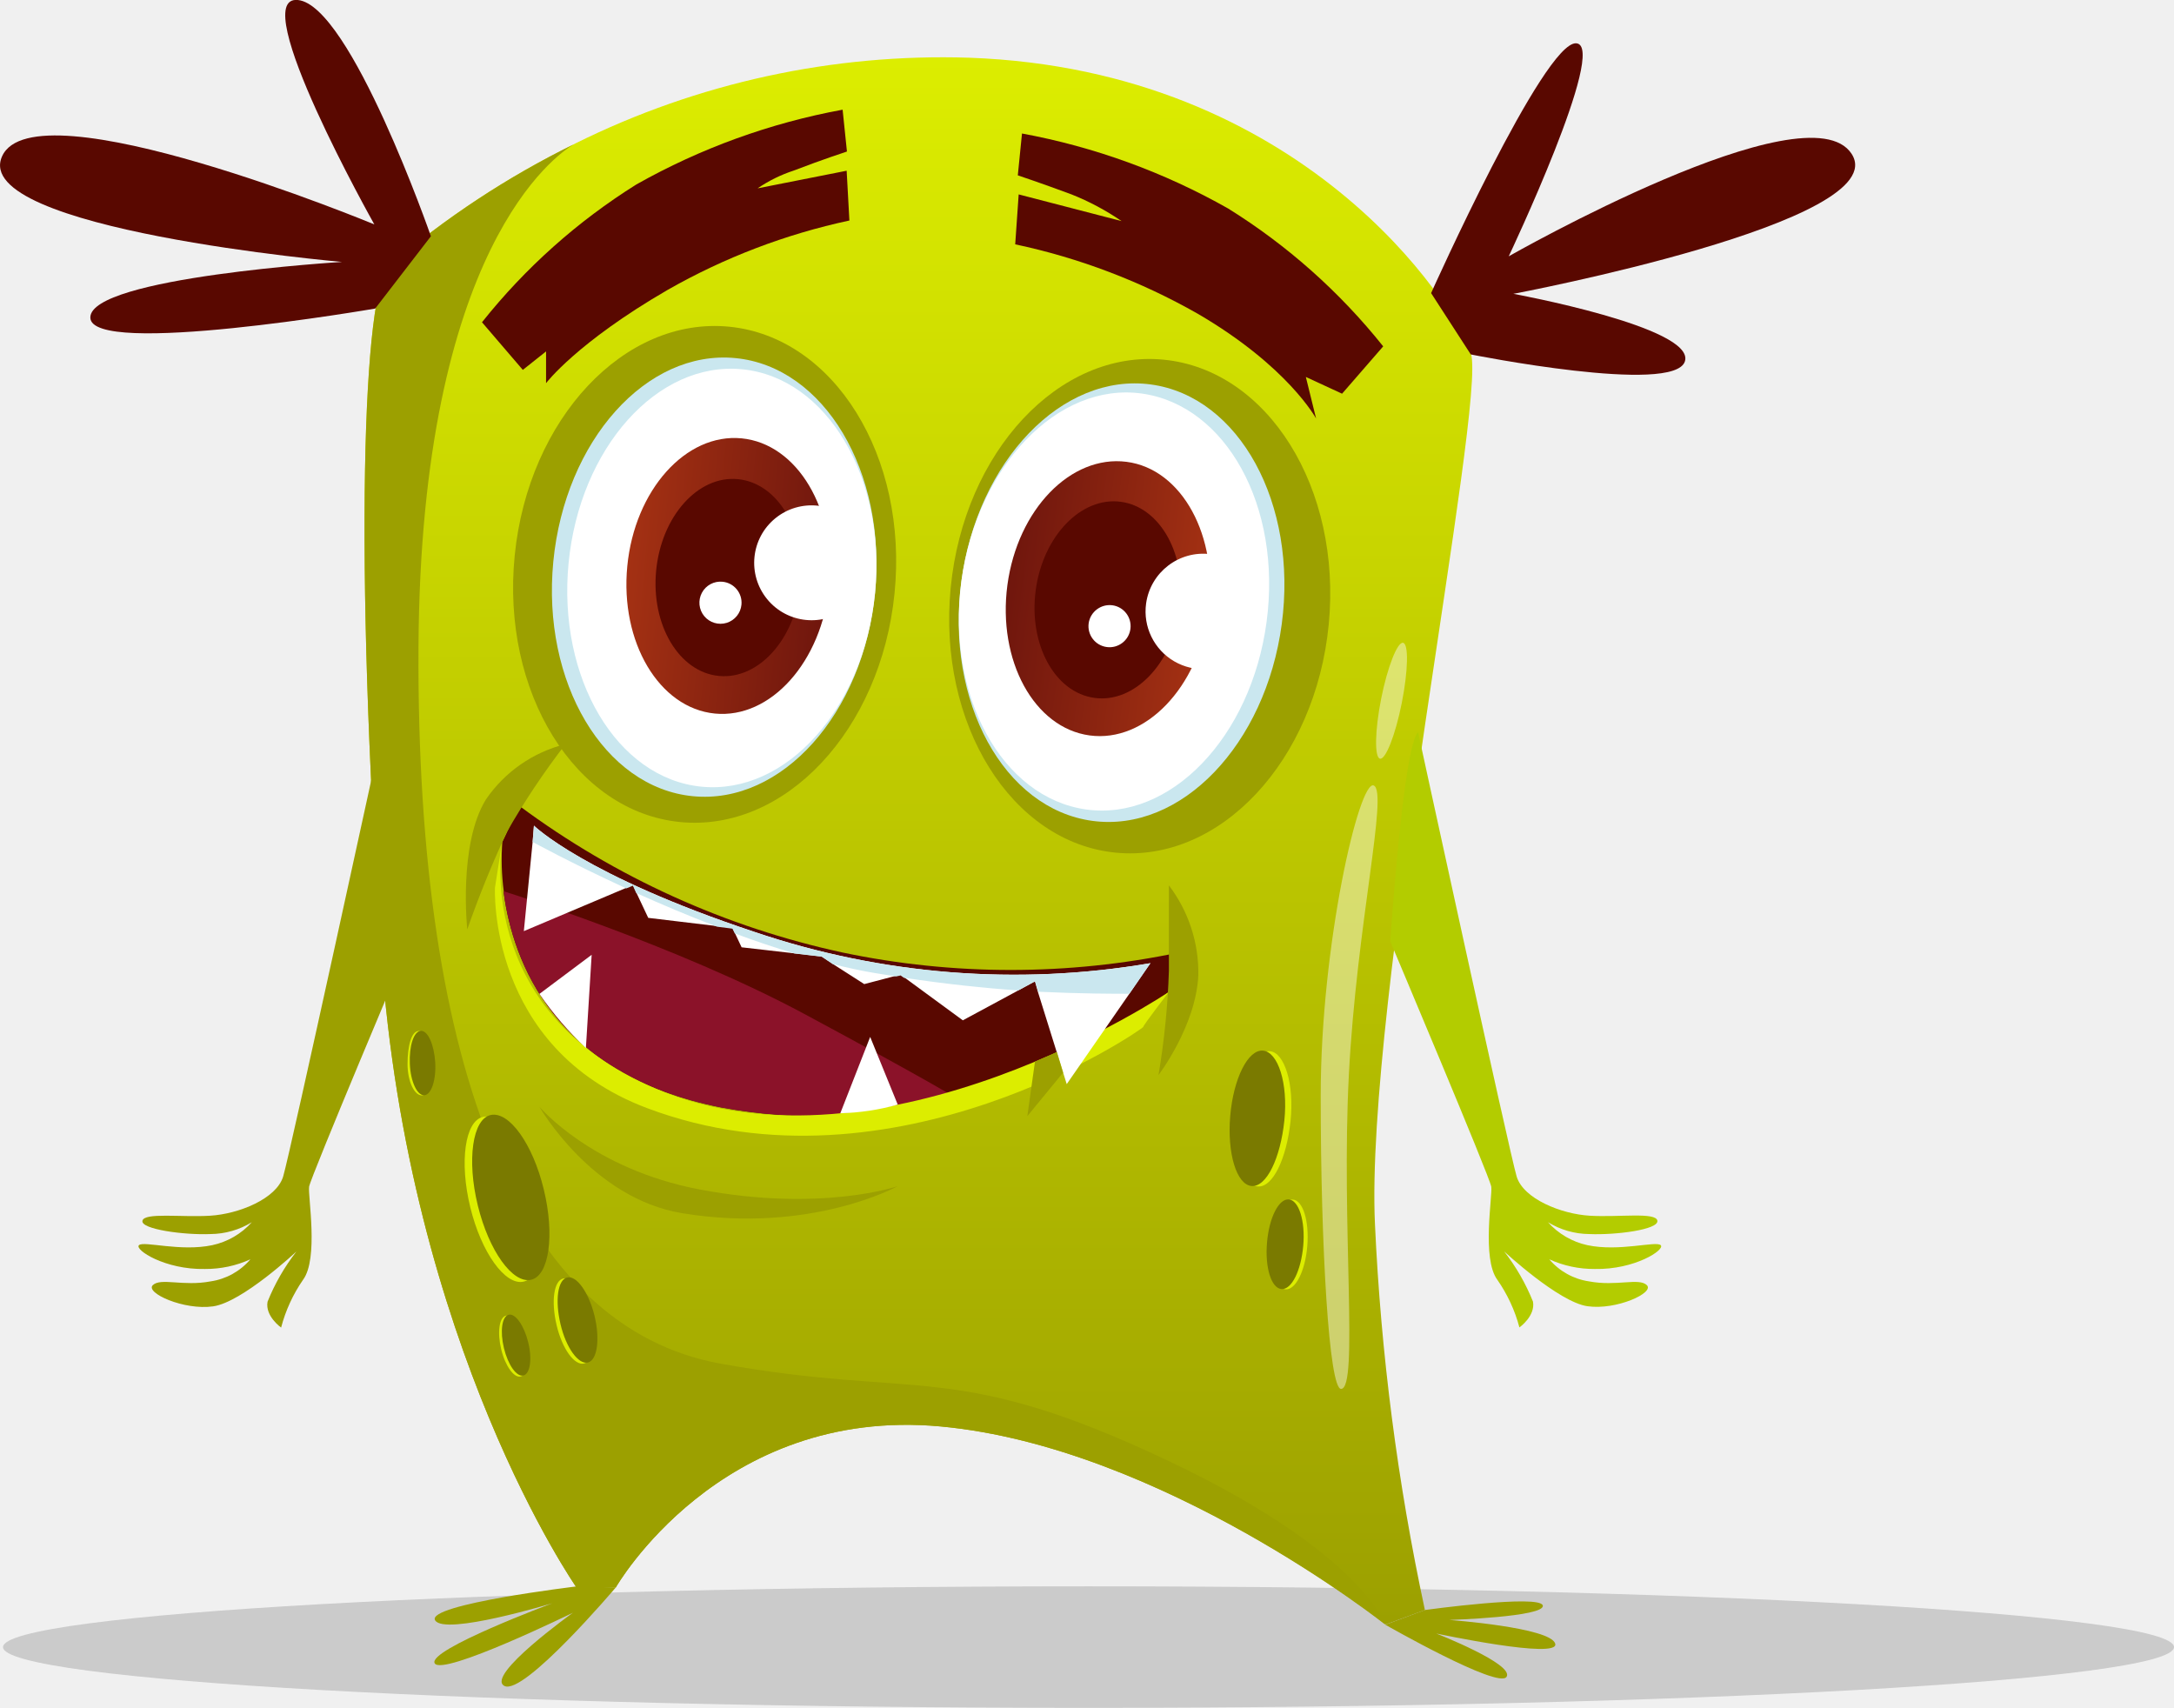
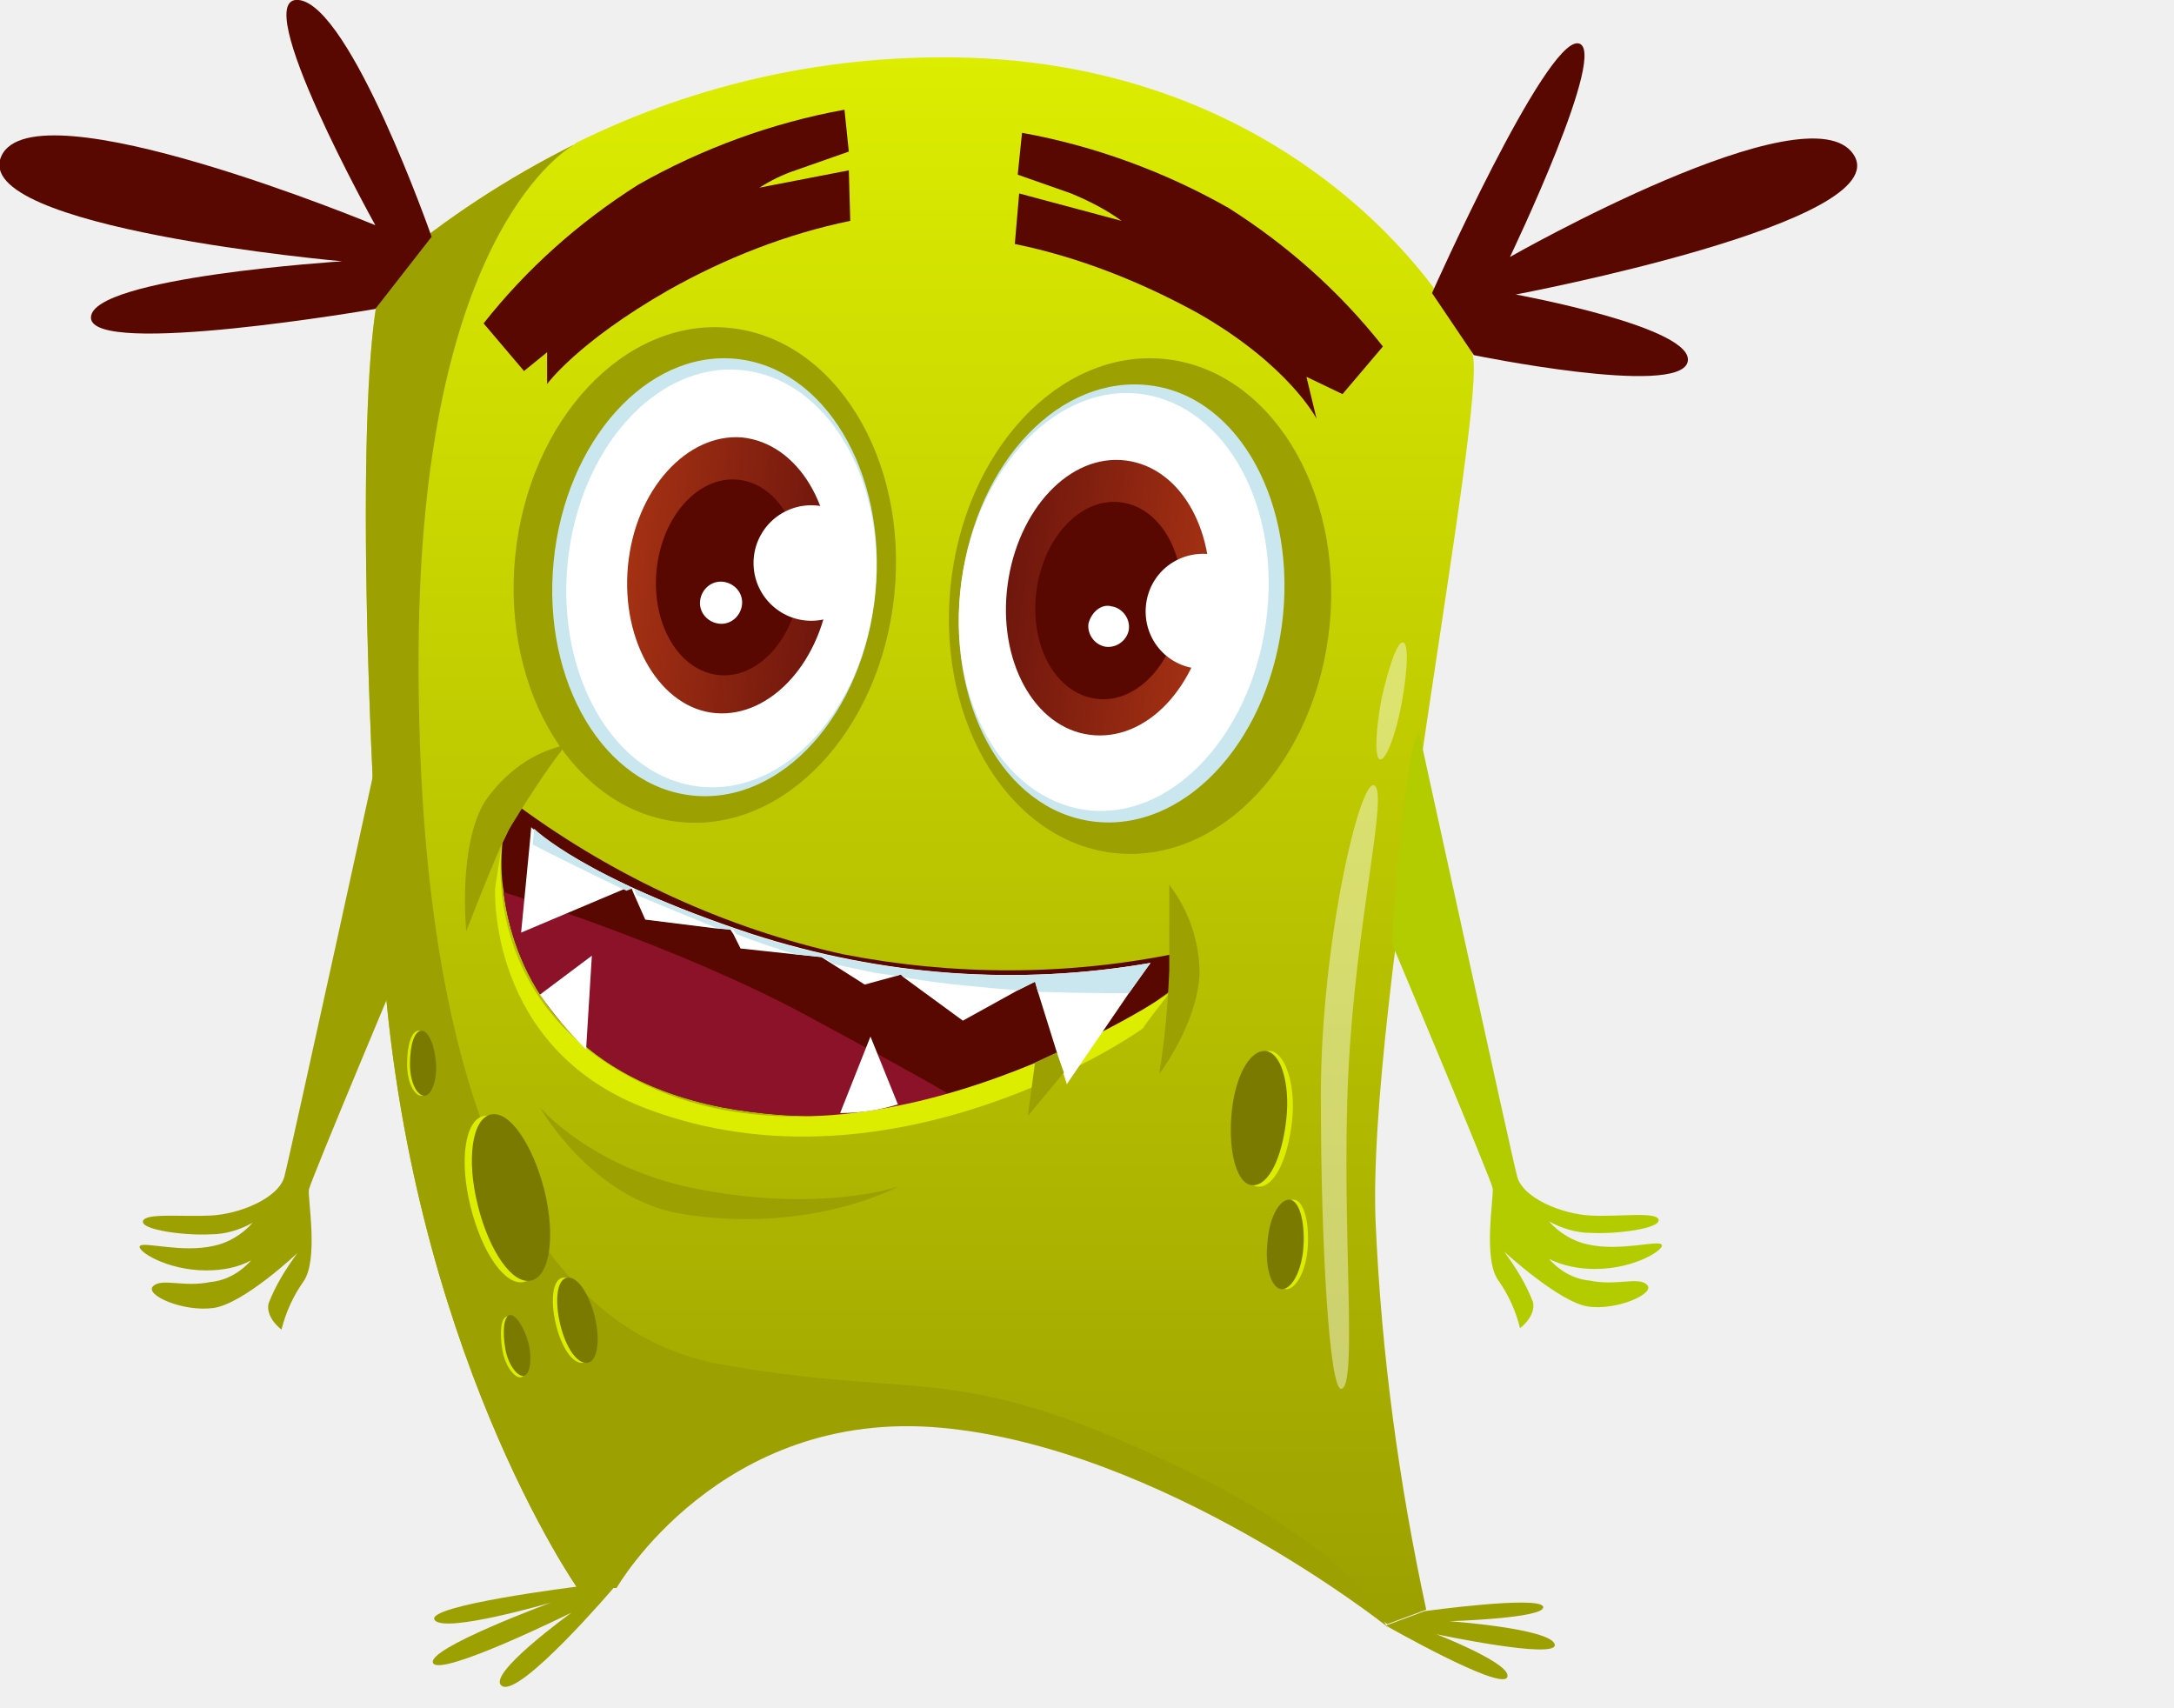
- <svg xmlns="http://www.w3.org/2000/svg" xmlns:xlink="http://www.w3.org/1999/xlink" viewBox="0 0 150.65 118.34">
-   <defs>
-     <style>.cls-1{fill:#9b9b9b;opacity:0.44;}.cls-2{fill:url(#åçûìßííûé_ãðàäèåíò_17);}.cls-3{fill:#590800;}.cls-4{fill:#9ca000;}.cls-5{fill:#cae7ef;}.cls-12,.cls-6{fill:#fff;}.cls-7{fill:url(#åçûìßííûé_ãðàäèåíò_3);}.cls-8{fill:url(#åçûìßííûé_ãðàäèåíò_3-2);}.cls-9{fill:#8b1229;}.cls-10{fill:#dced00;}.cls-11{fill:#b3cc00;}.cls-12{opacity:0.43;}.cls-13{fill:#7a7a00;}</style>
-     <linearGradient id="åçûìßííûé_ãðàäèåíò_17" x1="63.64" y1="3.98" x2="63.64" y2="112.58" gradientUnits="userSpaceOnUse">
-       <stop offset="0" stop-color="#dced00" />
-       <stop offset="1" stop-color="#9ca000" />
-     </linearGradient>
-     <linearGradient id="åçûìßííûé_ãðàäèåíò_3" x1="2.94" y1="27.22" x2="17.01" y2="27.22" gradientTransform="matrix(0, 1, -1, 0, 77.68, 29.94)" gradientUnits="userSpaceOnUse">
-       <stop offset="0" stop-color="#a43113" />
-       <stop offset="1" stop-color="#6f160d" />
-     </linearGradient>
-     <linearGradient id="åçûìßííûé_ãðàäèåíò_3-2" x1="-169.04" y1="23.21" x2="-154.97" y2="23.21" gradientTransform="matrix(-0.99, -0.13, -0.13, 0.99, -80.69, -3.07)" xlink:href="#åçûìßííûé_ãðàäèåíò_3" />
-   </defs>
-   <g id="Layer_2" data-name="Layer 2">
+ <svg xmlns="http://www.w3.org/2000/svg" version="1.1" id="Layer_1" x="0px" y="0px" viewBox="0 0 150.6 118.3" style="enable-background:new 0 0 150.6 118.3;" xml:space="preserve">
+   <style type="text/css">
+ 	.st0{display:none;opacity:0.44;fill:#9B9B9B;enable-background:new    ;}
+ 	.st1{fill:url(#SVGID_1_);}
+ 	.st2{fill:#590800;}
+ 	.st3{fill:#9CA000;}
+ 	.st4{fill:#CAE7EF;}
+ 	.st5{fill:#FFFFFF;}
+ 	.st6{fill:url(#SVGID_2_);}
+ 	.st7{fill:url(#SVGID_3_);}
+ 	.st8{fill:#8B1229;}
+ 	.st9{fill:#DCED00;}
+ 	.st10{fill:#B3CC00;}
+ 	.st11{opacity:0.43;fill:#FFFFFF;enable-background:new    ;}
+ 	.st12{fill:#7A7A00;}
+ </style>
+   <g id="Layer_2_1_">
    <g id="monsters">
-       <path class="cls-1" d="M150.65,114.13c0,2.32-33.67,4.21-75.22,4.21S.21,116.45.21,114.13s33.68-4.21,75.22-4.21S150.65,111.81,150.65,114.13Z" />
-       <path class="cls-2" d="M95.28,84.83a162.68,162.68,0,0,0,3.46,26.73l-2.71,1S80.48,100.25,65.17,98.84,42.67,110,42.67,110l-2.72,0S28.29,93.31,26.41,66s-1.29-46.06.59-47.6A61.06,61.06,0,0,1,39.76,10l.13-.07A57.2,57.2,0,0,1,67.17,4c23.09.83,33.69,17.08,34.76,20.5S94.57,69.75,95.28,84.83Z" />
-       <path class="cls-3" d="M81.7,66,81,68.73A45,45,0,0,1,66.11,76h0A35.3,35.3,0,0,1,50,76.74C38.37,74.47,35.54,66.56,34.91,61.89a1.16,1.16,0,0,1,0-.13,16.55,16.55,0,0,1-.1-3.43L36,55.85A58.28,58.28,0,0,0,58.38,66,56.75,56.75,0,0,0,81.7,66Z" />
-       <path class="cls-3" d="M99.17,20.31S107,2.83,109.23,3s-4.68,14.76-4.68,14.76,20.7-11.81,23.76-7.1-23.44,9.7-23.44,9.7,12.6,2.31,11.89,4.67-14.84-.47-14.84-.47Z" />
-       <path class="cls-3" d="M70.35,16.93A44.1,44.1,0,0,1,83,21.74C89.26,25.39,91.2,29,91.2,29l-.71-2.88L93,27.28,95.85,24a42.4,42.4,0,0,0-10.74-9.55A45.86,45.86,0,0,0,70.82,9.25l-.29,2.9s1.65.55,3.72,1.32a17.63,17.63,0,0,1,3.47,1.85l-7.13-1.85Z" />
-       <path class="cls-3" d="M58.86,15.28a44.1,44.1,0,0,0-12.6,4.81c-6.3,3.65-8.42,6.46-8.42,6.46l0-2.2-1.61,1.28-2.83-3.3A42.4,42.4,0,0,1,44.1,12.78,46,46,0,0,1,58.39,7.6l.3,2.9S57,11.05,55,11.82a9.93,9.93,0,0,0-2.5,1.23l6.17-1.22Z" />
-       <ellipse class="cls-4" cx="78.97" cy="41.99" rx="17.16" ry="13.16" transform="translate(29.56 116.55) rotate(-84.46)" />
-       <ellipse class="cls-4" cx="48.48" cy="39.89" rx="17.16" ry="13.16" transform="matrix(0.1, -1, 1, 0.1, 4.09, 84.29)" />
-       <ellipse class="cls-5" cx="49.48" cy="39.99" rx="15.25" ry="11.2" transform="translate(4.91 85.38) rotate(-84.46)" />
-       <ellipse class="cls-6" cx="50.01" cy="40.04" rx="14.53" ry="10.67" transform="translate(5.34 85.96) rotate(-84.46)" />
-       <ellipse class="cls-7" cx="50.47" cy="39.91" rx="9.58" ry="7.03" transform="translate(5.87 86.29) rotate(-84.46)" />
-       <ellipse class="cls-3" cx="50.47" cy="40.02" rx="6.85" ry="5.03" transform="translate(5.77 86.39) rotate(-84.46)" />
-       <circle class="cls-6" cx="56.24" cy="39" r="3.98" transform="translate(-11.99 44.32) rotate(-39.2)" />
-       <path class="cls-6" d="M51.38,41.9a1.46,1.46,0,1,1-1.31-1.59A1.46,1.46,0,0,1,51.38,41.9Z" />
-       <path class="cls-5" d="M66.62,40.27c-1.12,8.35,2.94,15.78,9.08,16.61s12-5.28,13.12-13.63-2.94-15.78-9.07-16.61S67.74,31.92,66.62,40.27Z" />
-       <path class="cls-6" d="M66.62,40.27c-1.06,7.95,2.81,15,8.64,15.82s11.44-5,12.51-13-2.81-15-8.64-15.82S67.69,32.32,66.62,40.27Z" />
-       <path class="cls-8" d="M69.81,40.53c-.7,5.24,1.85,9.91,5.7,10.43s7.54-3.32,8.24-8.56S81.91,32.49,78.06,32,70.52,35.29,69.81,40.53Z" />
-       <path class="cls-3" d="M71.77,40.9c-.5,3.75,1.32,7.09,4.08,7.46s5.39-2.37,5.9-6.13-1.33-7.09-4.08-7.46S72.27,37.15,71.77,40.9Z" />
-       <path class="cls-6" d="M79.42,41.82a4,4,0,1,0,4.47-3.42A4,4,0,0,0,79.42,41.82Z" />
-       <path class="cls-6" d="M75.44,43.19a1.46,1.46,0,1,0,1.64-1.25A1.47,1.47,0,0,0,75.44,43.19Z" />
-       <path class="cls-9" d="M66.11,76h0A35.3,35.3,0,0,1,50,76.74C38.37,74.47,35.54,66.56,34.91,61.89a1.16,1.16,0,0,1,0-.13s12,3.75,20.85,8.51S66.11,76,66.11,76Z" />
-       <path class="cls-10" d="M34.8,58.33l-.5,3.17s-.56,11.09,10.53,15.28c17.16,6.47,34.39-5.5,34.39-5.62S81,68.73,81,68.73,61.2,82.08,45.45,75.44C32.65,70,34.8,58.33,34.8,58.33Z" />
-       <path class="cls-4" d="M96,112.58S80.48,100.25,65.17,98.84,42.67,110,42.67,110l-2.72,0S28.29,93.31,26.41,66s-1.29-46.06.59-47.6A61.06,61.06,0,0,1,39.76,10C38.58,10.7,29.15,17.15,29,44.84,28.84,74.38,36.14,92,49.93,94.49s16.15-.32,31.06,6.75C95.69,108.21,96.26,113.6,96,112.58Z" />
-       <path class="cls-3" d="M29.86,16.37S24.29.36,20.64,0s5.3,15.55,5.3,15.55S2.38,5.78.14,10.84,23.7,18.15,23.7,18.15,6.26,19.21,6.26,22,26,21.38,26,21.38Z" />
-       <path class="cls-11" d="M98.27,50.74S104.63,80,105.1,81.53s3.06,2.59,5.07,2.71,4.59-.27,4.68.35-2.92,1-4.72.92a5.55,5.55,0,0,1-2.86-.82A5.13,5.13,0,0,0,110,86.28c2.21.47,4.75-.31,5.08,0s-1.8,1.71-4.57,1.65a7.48,7.48,0,0,1-3.15-.67,4.46,4.46,0,0,0,2.76,1.53c1.91.36,3.45-.27,4,.26S112,90.8,110,90.51s-5.77-3.8-5.77-3.8a14.39,14.39,0,0,1,2,3.48c.18,1-.94,1.79-.94,1.79a10.47,10.47,0,0,0-1.53-3.3c-1.09-1.47-.33-5.8-.42-6.45s-7-17-7-17S97.25,51.6,98.27,50.74Z" />
-       <path class="cls-4" d="M26.45,50.74S20.09,80,19.62,81.53s-3.06,2.59-5.07,2.71S10,84,9.87,84.59s2.92,1,4.72.92a5.55,5.55,0,0,0,2.86-.82,5.13,5.13,0,0,1-2.74,1.59c-2.21.47-4.75-.31-5.08,0s1.8,1.71,4.57,1.65a7.48,7.48,0,0,0,3.15-.67,4.46,4.46,0,0,1-2.76,1.53c-1.91.36-3.45-.27-4,.26s2.15,1.76,4.18,1.47,5.77-3.8,5.77-3.8a14.39,14.39,0,0,0-2,3.48c-.18,1,.94,1.79.94,1.79A10.47,10.47,0,0,1,21,88.68c1.09-1.47.33-5.8.42-6.45s7-17,7-17S27.47,51.6,26.45,50.74Z" />
-       <path class="cls-4" d="M40,109.92s-10.48,1.25-9.85,2.35,8.13-1.18,8.13-1.18-8.66,3.22-8.16,4.16,9.58-3.5,9.58-3.5-6.09,4.36-4.75,5.07S42.67,110,42.67,110Z" />
-       <path class="cls-4" d="M98.74,111.56s8-1.1,8.17-.31-6.48,1-6.48,1,7,.51,7.34,1.64-8.24-.7-8.24-.7,5.42,2.12,4.87,3S96,112.58,96,112.58Z" />
-       <path class="cls-6" d="M79.72,66.74l-1.46,2.12-4.34,6.26-2-6.4L71.72,68l-1.16.63L66.72,70.7l-4.09-3-.22-.16-.31.07-2.21.58L57.72,66.8l-.78-.52-1.88-.22-3.67-.42-.47-1-.16-.33-1.08-.14-4.76-.57-.83-1.76-.23-.51-.46.19-7.1,3,.61-6.19L37,57.21s3.5,3.45,15.27,7.36A56.08,56.08,0,0,0,79.72,66.74Z" />
-       <path class="cls-5" d="M79.72,66.74l-1.46,2.12c-1.07,0-3.28,0-6.31-.14L71.72,68l-1.16.63c-2.3-.16-5-.44-7.93-.88l-.22-.16-.31.07-1.44-.23c-1-.16-1.94-.38-2.94-.62l-.78-.52-1.88-.22c-1.39-.41-2.79-.89-4.14-1.39l-.16-.33-1.08-.14c-2-.76-3.9-1.57-5.59-2.33l-.23-.51-.46.19c-3.85-1.77-6.49-3.22-6.49-3.22L37,57.21s3.5,3.45,15.27,7.36A56.08,56.08,0,0,0,79.72,66.74Z" />
-       <path class="cls-6" d="M37.38,68.87,41,66.16l-.4,6.46A23.13,23.13,0,0,1,37.38,68.87Z" />
-       <path class="cls-6" d="M58.23,77.14l2.07-5.29,1.91,4.69A16.33,16.33,0,0,1,58.23,77.14Z" />
-       <polygon class="cls-4" points="71.72 73.56 71.19 77.34 73.67 74.32 73.24 72.9 71.72 73.56" />
-       <path class="cls-12" d="M95.2,54.43c-1-.47-3.68,11-3.68,21.51s.58,20.3,1.41,20.3c1.24,0,0-11.32.54-21.75S96.21,54.9,95.2,54.43Z" />
-       <path class="cls-12" d="M95.71,48.41c-.44,2.22-.47,4.08-.08,4.16s1.07-1.65,1.51-3.87.48-4.08.09-4.16S96.15,46.2,95.71,48.41Z" />
-       <path class="cls-10" d="M37.16,82.54c.77,3.15.37,6-.89,6.27s-2.91-2-3.68-5.15-.37-6,.89-6.27S36.39,79.39,37.16,82.54Z" />
-       <path class="cls-13" d="M37.68,82.41c.77,3.15.38,6-.89,6.27s-2.91-2-3.68-5.15-.37-6,.9-6.27S36.92,79.26,37.68,82.41Z" />
-       <path class="cls-10" d="M85.68,77.36c-.22,2.59.44,4.76,1.48,4.85s2-1.94,2.27-4.53S89,72.92,88,72.84,85.9,74.78,85.68,77.36Z" />
-       <path class="cls-13" d="M85.25,77.33c-.22,2.59.44,4.76,1.48,4.85s2-1.94,2.27-4.53-.44-4.76-1.48-4.85S85.47,74.74,85.25,77.33Z" />
-       <path class="cls-10" d="M88.08,86.13c-.14,1.71.3,3.15,1,3.21s1.37-1.28,1.51-3-.29-3.16-1-3.22S88.23,84.41,88.08,86.13Z" />
-       <path class="cls-13" d="M87.8,86.1c-.15,1.72.29,3.16,1,3.22s1.36-1.29,1.51-3-.3-3.15-1-3.21S87.94,84.39,87.8,86.1Z" />
-       <path class="cls-10" d="M40.93,91.24c.39,1.63.19,3.08-.46,3.24s-1.51-1-1.9-2.66-.19-3.08.46-3.23S40.53,89.62,40.93,91.24Z" />
-       <path class="cls-13" d="M41.2,91.18c.39,1.62.19,3.07-.46,3.23s-1.51-1-1.9-2.66-.19-3.07.46-3.23S40.8,89.55,41.2,91.18Z" />
-       <path class="cls-10" d="M36.41,93.07c.28,1.17.14,2.2-.33,2.31s-1.07-.73-1.35-1.89-.14-2.2.32-2.32S36.13,91.91,36.41,93.07Z" />
-       <path class="cls-13" d="M36.6,93c.29,1.16.14,2.19-.33,2.31s-1.07-.74-1.35-1.9-.14-2.2.33-2.31S36.32,91.86,36.6,93Z" />
-       <path class="cls-10" d="M30,73.62c.08,1.23-.26,2.25-.76,2.28s-1-.94-1-2.17.26-2.26.76-2.29S29.88,72.39,30,73.62Z" />
-       <path class="cls-13" d="M30.16,73.61c.07,1.23-.27,2.25-.76,2.28s-.95-.94-1-2.18.27-2.25.76-2.28S30.08,72.38,30.16,73.61Z" />
-       <path class="cls-4" d="M81,61.35s0,2.81,0,5.93a53.93,53.93,0,0,1-.72,7.21s2.59-3.38,2.76-6.91A10,10,0,0,0,81,61.35Z" />
-       <path class="cls-4" d="M39.19,51.56a52.79,52.79,0,0,0-4.06,6.08,72.73,72.73,0,0,0-2.75,6.76s-.63-5.88,1.29-9A9.44,9.44,0,0,1,39.19,51.56Z" />
-       <path class="cls-4" d="M37.38,76.69S41,81,48.48,82.42c8.45,1.6,13.73-.23,13.73-.23s-6,3.33-14.91,1.88C41,83.05,37.38,76.69,37.38,76.69Z" />
+       <path class="st0" d="M150.6,114.1c0,2.3-33.7,4.2-75.2,4.2s-75.2-1.9-75.2-4.2s33.7-4.2,75.2-4.2S150.6,111.8,150.6,114.1z" />
+       <linearGradient id="SVGID_1_" gradientUnits="userSpaceOnUse" x1="63.642" y1="116.03" x2="63.642" y2="7.44" gradientTransform="matrix(1 0 0 -1 0 120)">
+         <stop offset="0" style="stop-color:#DCED00" />
+         <stop offset="1" style="stop-color:#9CA000" />
+       </linearGradient>
+       <path class="st1" d="M95.3,84.8c0.4,9,1.6,17.9,3.5,26.7l-2.7,1c0,0-15.5-12.3-30.9-13.7S42.7,110,42.7,110h-2.7    c0,0-11.7-16.7-13.5-44S25.1,19.9,27,18.4c3.9-3.3,8.2-6.1,12.8-8.4l0.1-0.1C48.4,5.7,57.7,3.7,67.2,4    c23.1,0.8,33.7,17.1,34.8,20.5S94.6,69.8,95.3,84.8z" />
+       <path class="st2" d="M81.7,66L81,68.7c-4.5,3.3-9.5,5.8-14.9,7.3l0,0c-5.2,1.5-10.8,1.7-16.1,0.7c-11.6-2.3-14.5-10.2-15.1-14.8    c0,0,0-0.1,0-0.1c-0.2-1.1-0.2-2.3-0.1-3.4l1.2-2.5c6.7,4.9,14.3,8.4,22.4,10.2C66.1,67.6,74,67.6,81.7,66z" />
+       <path class="st2" d="M99.2,20.3c0,0,7.8-17.5,10.1-17.3s-4.7,14.8-4.7,14.8s20.7-11.8,23.8-7.1s-23.4,9.7-23.4,9.7    s12.6,2.3,11.9,4.7s-14.8-0.5-14.8-0.5L99.2,20.3z" />
+       <path class="st2" d="M70.3,16.9c4.4,0.9,8.7,2.6,12.7,4.8c6.3,3.6,8.2,7.3,8.2,7.3l-0.7-2.9l2.5,1.2l2.8-3.3    c-3-3.8-6.6-7-10.7-9.6c-4.4-2.5-9.3-4.3-14.3-5.2l-0.3,2.9c0,0,1.7,0.6,3.7,1.3c1.2,0.5,2.4,1.1,3.5,1.9l-7.1-1.9L70.3,16.9z" />
+       <path class="st2" d="M58.9,15.3c-4.4,0.9-8.7,2.6-12.6,4.8c-6.3,3.6-8.4,6.5-8.4,6.5v-2.2l-1.6,1.3l-2.8-3.3c3-3.8,6.6-7,10.7-9.6    c4.4-2.5,9.3-4.3,14.3-5.2l0.3,2.9c0,0-1.7,0.6-3.7,1.3c-0.9,0.3-1.7,0.7-2.5,1.2l6.2-1.2L58.9,15.3z" />
+       <ellipse transform="matrix(9.654076e-02 -0.9953 0.9953 9.654076e-02 29.5467 116.5564)" class="st3" cx="79" cy="42" rx="17.2" ry="13.2" />
+       <ellipse transform="matrix(9.950372e-02 -0.995 0.995 9.950372e-02 4.3679 84.4245)" class="st3" cx="48.8" cy="39.8" rx="17.2" ry="13.2" />
+       <ellipse transform="matrix(9.654056e-02 -0.9953 0.9953 9.654056e-02 4.9073 85.3898)" class="st4" cx="49.5" cy="40" rx="15.2" ry="11.2" />
+       <ellipse transform="matrix(9.654076e-02 -0.9953 0.9953 9.654076e-02 5.3299 85.97)" class="st5" cx="50" cy="40" rx="14.5" ry="10.7" />
+       <linearGradient id="SVGID_2_" gradientUnits="userSpaceOnUse" x1="19.178" y1="117.187" x2="33.238" y2="117.187" gradientTransform="matrix(0.9953 9.654066e-02 9.654066e-02 -0.9953 13.0675 154.0179)">
+         <stop offset="0" style="stop-color:#A43113" />
+         <stop offset="1" style="stop-color:#6F160D" />
+       </linearGradient>
+       <path class="st6" d="M43.5,39.2c0.5-5.3,4.1-9.2,7.9-8.9c3.9,0.4,6.6,4.9,6.1,10.2s-4.1,9.2-7.9,8.9S43,44.5,43.5,39.2z" />
+       <ellipse transform="matrix(9.654066e-02 -0.9953 0.9953 9.654066e-02 5.7702 86.3955)" class="st2" cx="50.5" cy="40" rx="6.8" ry="5" />
+       <circle class="st5" cx="56.2" cy="39" r="4" />
+       <path class="st5" d="M51.4,41.9c-0.1,0.8-0.8,1.4-1.6,1.3c-0.8-0.1-1.4-0.8-1.3-1.6c0.1-0.8,0.8-1.4,1.6-1.3c0,0,0,0,0,0    C50.9,40.4,51.5,41.1,51.4,41.9z" />
+       <path class="st4" d="M66.6,40.3c-1.1,8.4,2.9,15.8,9.1,16.6s12-5.3,13.1-13.6s-2.9-15.8-9.1-16.6S67.7,31.9,66.6,40.3z" />
+       <path class="st5" d="M66.6,40.3c-1.1,8,2.8,15,8.6,15.8s11.4-5,12.5-13s-2.8-15-8.6-15.8S67.7,32.3,66.6,40.3z" />
+       <linearGradient id="SVGID_3_" gradientUnits="userSpaceOnUse" x1="-678.797" y1="129.375" x2="-664.727" y2="129.375" gradientTransform="matrix(-0.99 -0.13 0.13 -0.99 -605.25 82.21)">
+         <stop offset="0" style="stop-color:#A43113" />
+         <stop offset="1" style="stop-color:#6F160D" />
+       </linearGradient>
+       <path class="st7" d="M69.8,40.5c-0.7,5.2,1.8,9.9,5.7,10.4s7.5-3.3,8.2-8.6s-1.8-9.9-5.7-10.4S70.5,35.3,69.8,40.5z" />
+       <path class="st2" d="M71.8,40.9c-0.5,3.8,1.3,7.1,4.1,7.5s5.4-2.4,5.9-6.1s-1.3-7.1-4.1-7.5S72.3,37.2,71.8,40.9z" />
+       <path class="st5" d="M79.4,41.8c-0.3,2.2,1.2,4.2,3.4,4.5c2.2,0.3,4.2-1.2,4.5-3.4c0.3-2.2-1.2-4.2-3.4-4.5c0,0,0,0,0,0    C81.7,38.1,79.7,39.6,79.4,41.8z" />
+       <path class="st5" d="M75.4,43.2c-0.1,0.8,0.5,1.5,1.2,1.6c0.8,0.1,1.5-0.5,1.6-1.2c0.1-0.8-0.5-1.5-1.2-1.6c0,0,0,0,0,0    C76.3,41.8,75.6,42.4,75.4,43.2z" />
+       <path class="st8" d="M66.1,76L66.1,76c-5.2,1.5-10.8,1.7-16.1,0.7c-11.6-2.3-14.5-10.2-15.1-14.8c0,0,0-0.1,0-0.1    c0,0,12,3.7,20.9,8.5S66.1,76,66.1,76z" />
+       <path class="st9" d="M34.8,58.3l-0.5,3.2c0,0-0.6,11.1,10.5,15.3c17.2,6.5,34.4-5.5,34.4-5.6s1.8-2.4,1.8-2.4s-19.8,13.3-35.5,6.7    C32.7,70,34.8,58.3,34.8,58.3z" />
+       <path class="st3" d="M96,112.6c0,0-15.5-12.3-30.8-13.7S42.7,110,42.7,110h-2.7c0,0-11.7-16.7-13.5-44S25.1,19.9,27,18.4    c3.9-3.3,8.2-6.1,12.8-8.4c-1.2,0.7-10.6,7.1-10.8,34.8C28.8,74.4,36.1,92,49.9,94.5s16.2-0.3,31.1,6.8    C95.7,108.2,96.3,113.6,96,112.6z" />
+       <path class="st2" d="M29.9,16.4c0,0-5.6-16-9.2-16.4s5.3,15.6,5.3,15.6S2.4,5.8,0.1,10.8s23.6,7.3,23.6,7.3S6.3,19.2,6.3,22    S26,21.4,26,21.4L29.9,16.4z" />
+       <path class="st10" d="M98.3,50.7c0,0,6.4,29.3,6.8,30.8s3.1,2.6,5.1,2.7s4.6-0.3,4.7,0.3s-2.9,1-4.7,0.9c-1,0-2-0.3-2.9-0.8    c0.7,0.8,1.7,1.4,2.7,1.6c2.2,0.5,4.8-0.3,5.1,0s-1.8,1.7-4.6,1.7c-1.1,0-2.2-0.2-3.2-0.7c0.7,0.8,1.7,1.4,2.8,1.5    c1.9,0.4,3.4-0.3,4,0.3s-2.1,1.8-4.1,1.5s-5.8-3.8-5.8-3.8c0.8,1.1,1.5,2.2,2,3.5c0.2,1-0.9,1.8-0.9,1.8c-0.3-1.2-0.8-2.3-1.5-3.3    c-1.1-1.5-0.3-5.8-0.4-6.4s-7-17-7-17S97.3,51.6,98.3,50.7z" />
+       <path class="st3" d="M26.5,50.7c0,0-6.4,29.3-6.8,30.8s-3.1,2.6-5.1,2.7S10,84,9.9,84.6s2.9,1,4.7,0.9c1,0,2-0.3,2.9-0.8    c-0.7,0.8-1.7,1.4-2.7,1.6c-2.2,0.5-4.8-0.3-5.1,0s1.8,1.7,4.6,1.7c1.1,0,2.2-0.2,3.1-0.7c-0.7,0.8-1.7,1.4-2.8,1.5    c-1.9,0.4-3.4-0.3-4,0.3s2.1,1.8,4.2,1.5s5.8-3.8,5.8-3.8c-0.8,1.1-1.5,2.2-2,3.5c-0.2,1,0.9,1.8,0.9,1.8c0.3-1.2,0.8-2.3,1.5-3.3    c1.1-1.5,0.3-5.8,0.4-6.4s7-17,7-17S27.5,51.6,26.5,50.7z" />
+       <path class="st3" d="M40,109.9c0,0-10.5,1.3-9.9,2.3s8.1-1.2,8.1-1.2s-8.7,3.2-8.2,4.2s9.6-3.5,9.6-3.5s-6.1,4.4-4.8,5.1    s7.7-6.8,7.7-6.8L40,109.9z" />
+       <path class="st3" d="M98.7,111.6c0,0,8-1.1,8.2-0.3s-6.5,1-6.5,1s7,0.5,7.3,1.6s-8.2-0.7-8.2-0.7s5.4,2.1,4.9,3s-8.4-3.6-8.4-3.6    L98.7,111.6z" />
+       <path class="st5" d="M79.7,66.7l-1.5,2.1l-4.3,6.3l-2-6.4L71.7,68l-1.2,0.6l-3.8,2.1l-4.1-3l-0.2-0.2l-0.3,0.1l-2.2,0.6l-2.2-1.4    l-0.8-0.5l-1.9-0.2l-3.7-0.4l-0.5-1l-0.2-0.3l-1.1-0.1l-4.8-0.6l-0.8-1.8l-0.2-0.5l-0.5,0.2l-7.1,3l0.6-6.2l0.1-1.1    c0,0,3.5,3.5,15.3,7.4C61.1,67.6,70.5,68.3,79.7,66.7z" />
+       <path class="st4" d="M79.7,66.7l-1.5,2.1c-1.1,0-3.3,0-6.3-0.1L71.7,68l-1.2,0.6c-2.3-0.2-5-0.4-7.9-0.9l-0.2-0.2l-0.3,0.1    l-1.4-0.2c-1-0.2-1.9-0.4-2.9-0.6l-0.8-0.5l-1.9-0.2c-1.4-0.4-2.8-0.9-4.1-1.4l-0.2-0.3l-1.1-0.1c-2-0.8-3.9-1.6-5.6-2.3l-0.2-0.5    l-0.5,0.2c-3.8-1.8-6.5-3.2-6.5-3.2l0.1-1.1c0,0,3.5,3.5,15.3,7.4C61.1,67.6,70.5,68.3,79.7,66.7z" />
+       <path class="st5" d="M37.4,68.9l3.6-2.7l-0.4,6.5C39.4,71.5,38.3,70.2,37.4,68.9z" />
+       <path class="st5" d="M58.2,77.1l2.1-5.3l1.9,4.7C60.9,76.9,59.6,77.1,58.2,77.1z" />
+       <polygon class="st3" points="71.7,73.6 71.2,77.3 73.7,74.3 73.2,72.9   " />
+       <path class="st11" d="M95.2,54.4c-1-0.5-3.7,11-3.7,21.5s0.6,20.3,1.4,20.3c1.2,0,0-11.3,0.5-21.8S96.2,54.9,95.2,54.4z" />
+       <path class="st11" d="M95.7,48.4c-0.4,2.2-0.5,4.1-0.1,4.2s1.1-1.7,1.5-3.9s0.5-4.1,0.1-4.2S96.2,46.2,95.7,48.4z" />
+       <path class="st9" d="M37.2,82.5c0.8,3.2,0.4,6-0.9,6.3s-2.9-2-3.7-5.2s-0.4-6,0.9-6.3S36.4,79.4,37.2,82.5z" />
+       <path class="st12" d="M37.7,82.4c0.8,3.2,0.4,6-0.9,6.3s-2.9-2-3.7-5.2s-0.4-6,0.9-6.3S36.9,79.3,37.7,82.4z" />
+       <path class="st9" d="M85.7,77.4c-0.2,2.6,0.4,4.8,1.5,4.8s2-1.9,2.3-4.5S89,72.9,88,72.8S85.9,74.8,85.7,77.4z" />
+       <path class="st12" d="M85.3,77.3c-0.2,2.6,0.4,4.8,1.5,4.8s2-1.9,2.3-4.5s-0.4-4.8-1.5-4.8S85.5,74.7,85.3,77.3z" />
+       <path class="st9" d="M88.1,86.1c-0.1,1.7,0.3,3.2,1,3.2s1.4-1.3,1.5-3s-0.3-3.2-1-3.2S88.2,84.4,88.1,86.1z" />
+       <path class="st12" d="M87.8,86.1c-0.2,1.7,0.3,3.2,1,3.2s1.4-1.3,1.5-3s-0.3-3.2-1-3.2S87.9,84.4,87.8,86.1z" />
+       <path class="st9" d="M40.9,91.2c0.4,1.6,0.2,3.1-0.5,3.2s-1.5-1-1.9-2.7s-0.2-3.1,0.5-3.2S40.5,89.6,40.9,91.2z" />
+       <path class="st12" d="M41.2,91.2c0.4,1.6,0.2,3.1-0.5,3.2s-1.5-1-1.9-2.7s-0.2-3.1,0.5-3.2S40.8,89.6,41.2,91.2z" />
+       <path class="st9" d="M36.4,93.1c0.3,1.2,0.1,2.2-0.3,2.3s-1.1-0.7-1.3-1.9s-0.1-2.2,0.3-2.3S36.1,91.9,36.4,93.1z" />
+       <path class="st12" d="M36.6,93c0.3,1.2,0.1,2.2-0.3,2.3s-1.1-0.7-1.3-1.9s-0.1-2.2,0.3-2.3S36.3,91.9,36.6,93z" />
+       <path class="st9" d="M30,73.6c0.1,1.2-0.3,2.3-0.8,2.3s-1-0.9-1-2.2s0.3-2.3,0.8-2.3S29.9,72.4,30,73.6z" />
+       <path class="st12" d="M30.2,73.6c0.1,1.2-0.3,2.3-0.8,2.3s-1-0.9-1-2.2s0.3-2.3,0.8-2.3S30.1,72.4,30.2,73.6z" />
+       <path class="st3" d="M81,61.3c0,0,0,2.8,0,5.9c-0.1,2.4-0.3,4.8-0.7,7.2c0,0,2.6-3.4,2.8-6.9C83.1,65.3,82.4,63.1,81,61.3z" />
+       <path class="st3" d="M39.2,51.6c-1.5,1.9-2.8,4-4.1,6.1c-1,2.2-1.9,4.5-2.8,6.8c0,0-0.6-5.9,1.3-9C35,53.5,36.9,52.1,39.2,51.6z" />
+       <path class="st3" d="M37.4,76.7c0,0,3.6,4.3,11.1,5.7c8.5,1.6,13.7-0.2,13.7-0.2s-6,3.3-14.9,1.9C41,83.1,37.4,76.7,37.4,76.7z" />
    </g>
  </g>
</svg>
